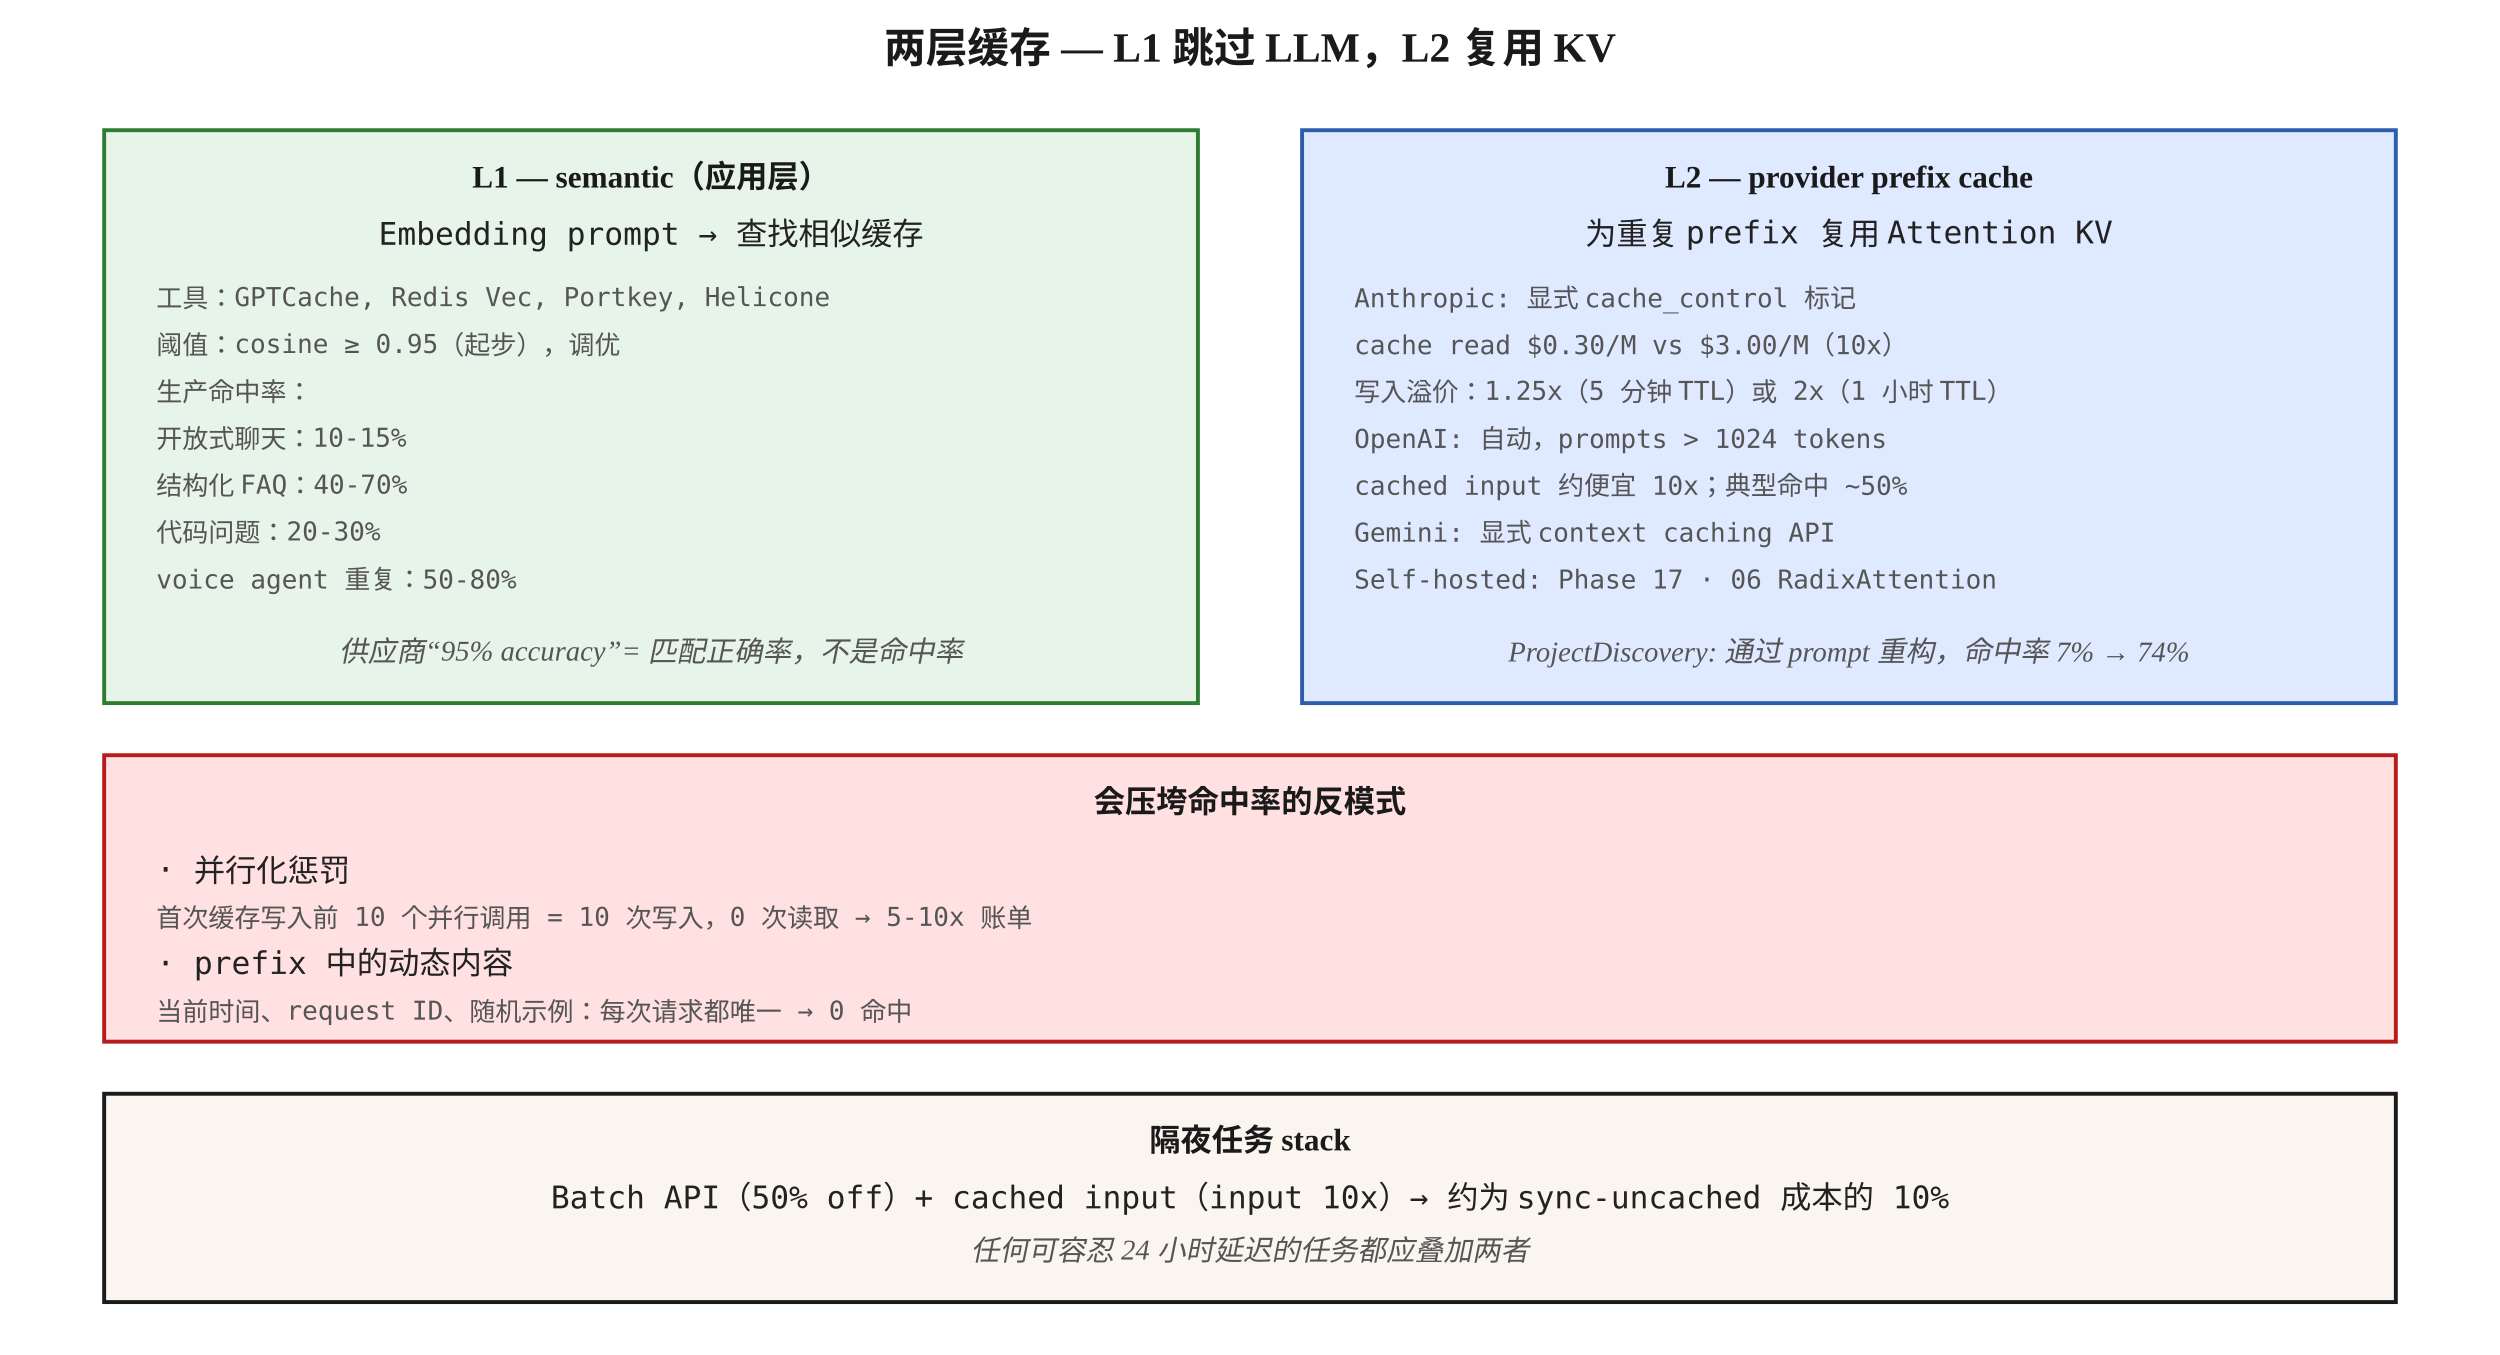
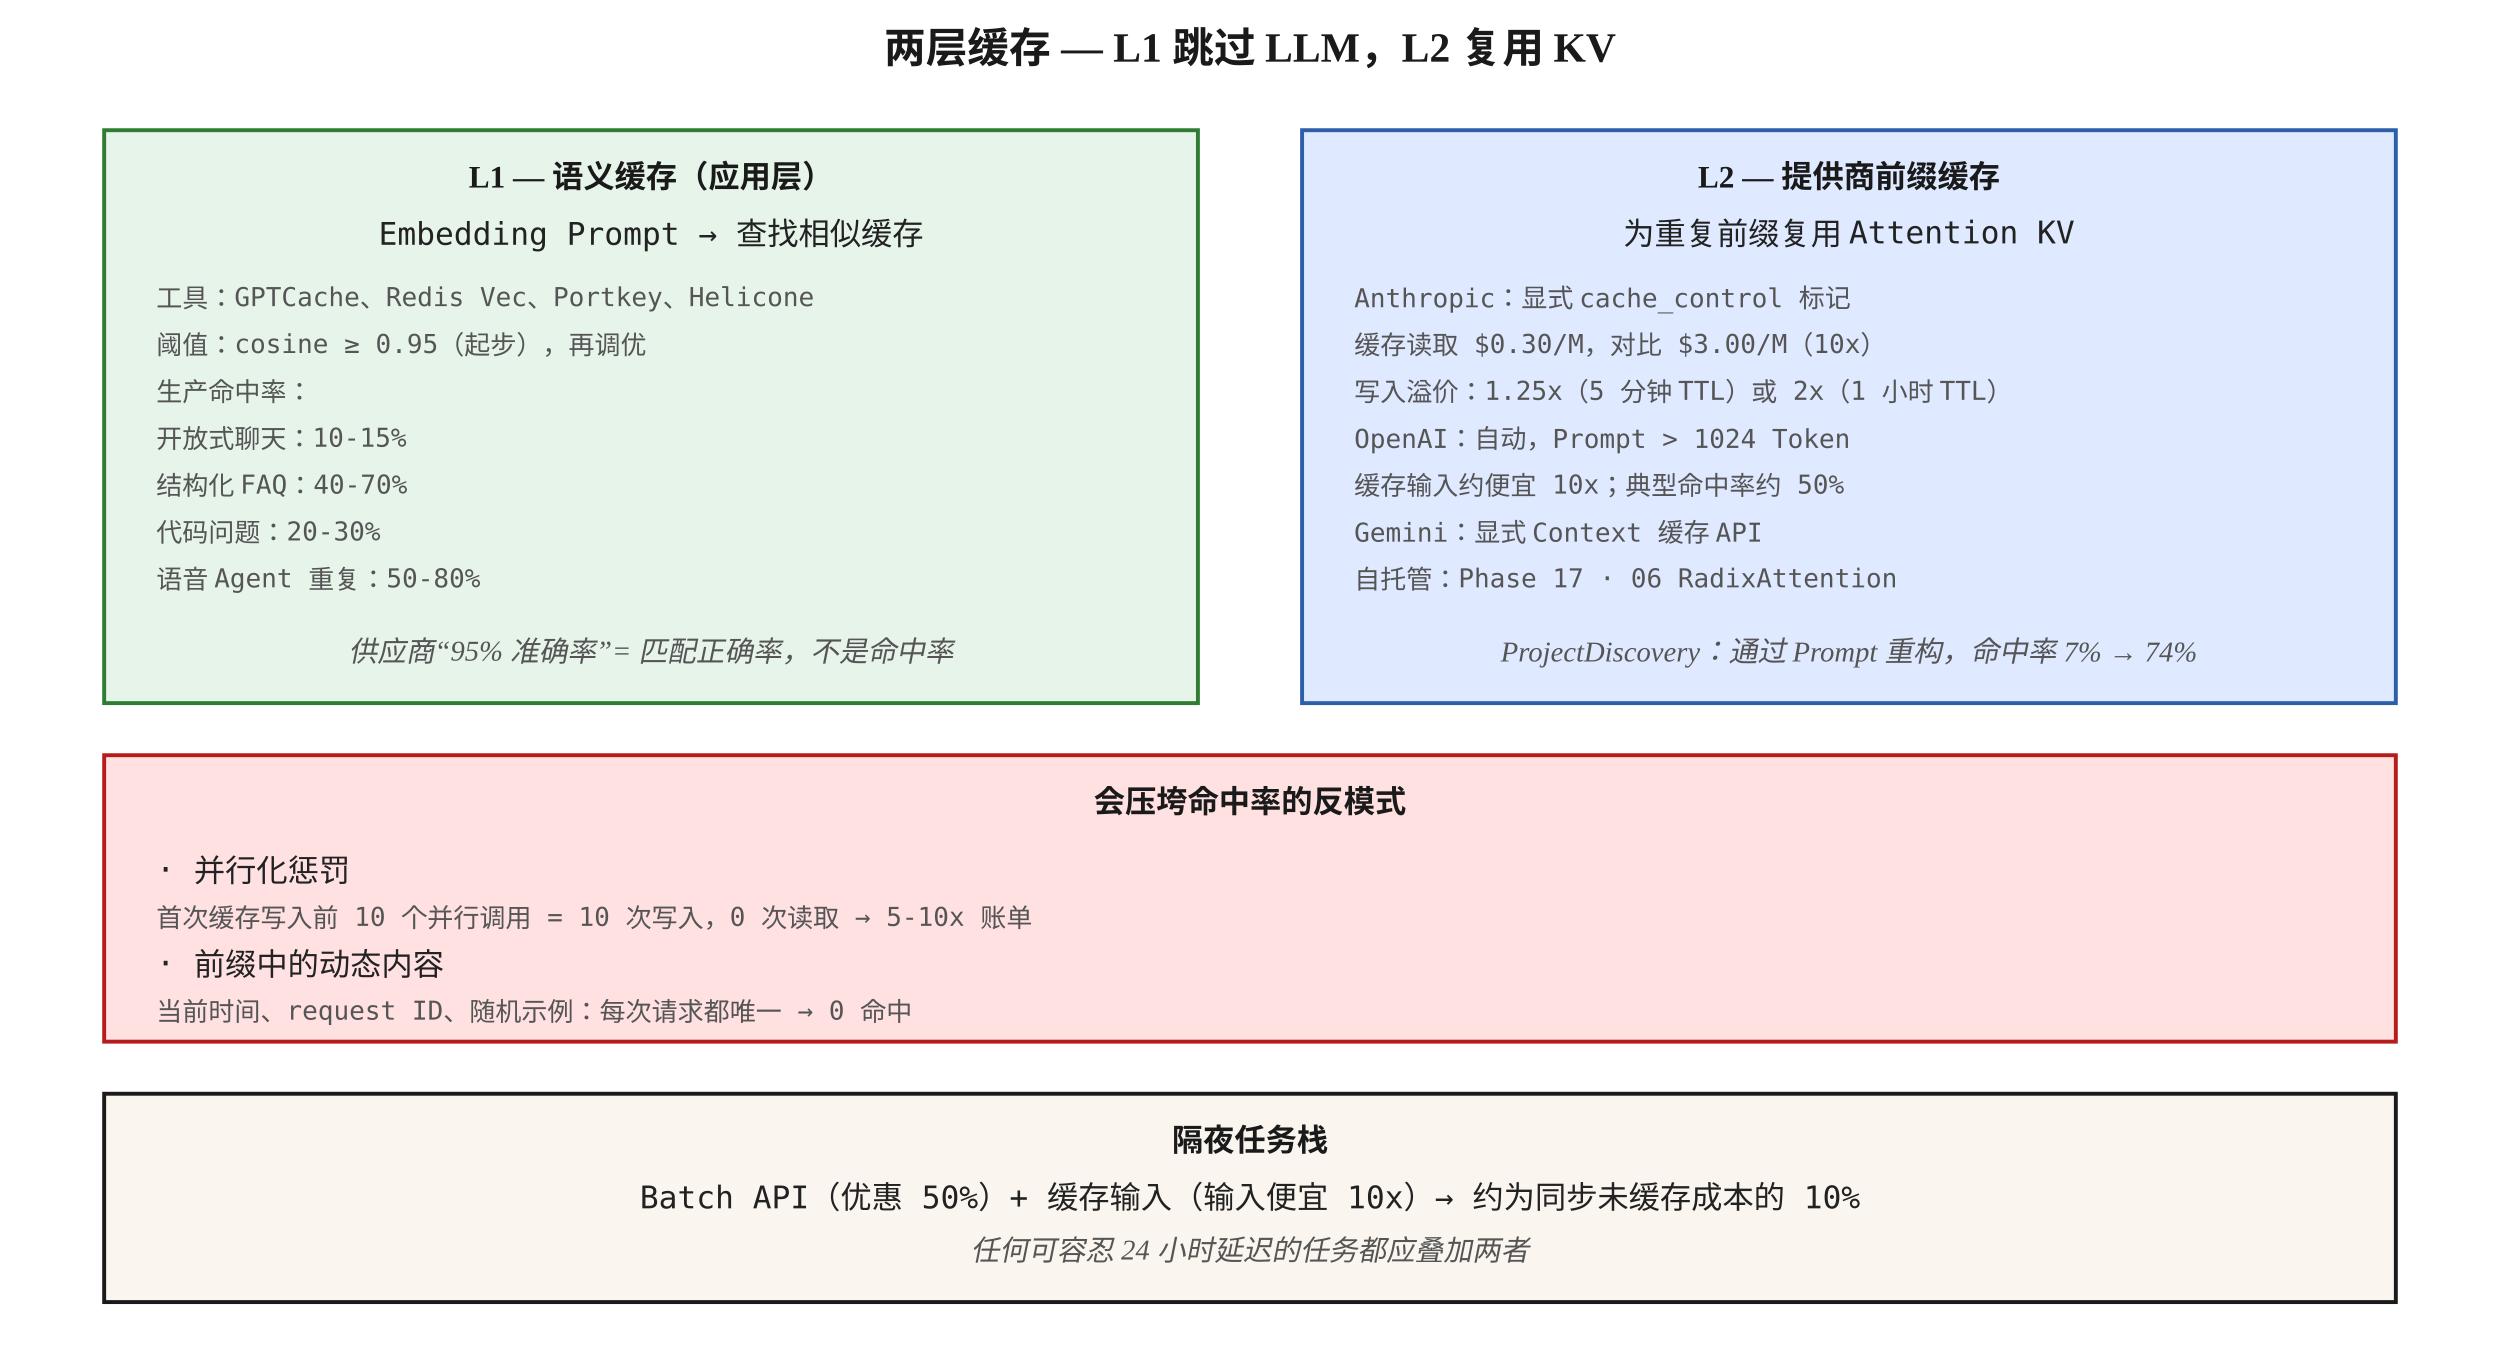
<svg xmlns="http://www.w3.org/2000/svg" viewBox="0 0 960 520" font-family="Georgia, 'Times New Roman', serif">
  <defs>
    <style>
      .box { fill: #faf6ef; stroke: #1a1a1a; stroke-width: 1.5; }
      .l1 { fill: #e6f4ea; stroke: #2e7d32; stroke-width: 1.5; }
      .l2 { fill: #dfe9ff; stroke: #2c5ea9; stroke-width: 1.5; }
      .bad { fill: #ffe1e1; stroke: #b71c1c; stroke-width: 1.5; }
      .title { font-size: 16px; font-weight: 700; fill: #1a1a1a; }
      .head { font-size: 12px; font-weight: 700; fill: #1a1a1a; }
      .step { font-size: 12px; font-family: 'Menlo', monospace; fill: #222; }
      .small { font-size: 10px; font-family: 'Menlo', monospace; fill: #555; }
      .caption { font-size: 11px; fill: #555; font-style: italic; }
    </style>
  </defs>
  <text x="480" y="24" text-anchor="middle" class="title">两层缓存 — L1 跳过 LLM，L2 复用 KV</text>
  <rect x="40" y="50" width="420" height="220" class="l1" />
-   <text x="250" y="72" text-anchor="middle" class="head">L1 — semantic（应用层）</text>
-   <text x="250" y="94" text-anchor="middle" class="step">Embedding prompt → 查找相似缓存</text>
-   <text x="60" y="118" class="small">工具：GPTCache, Redis Vec, Portkey, Helicone</text>
-   <text x="60" y="136" class="small">阈值：cosine ≥ 0.95（起步），调优</text>
+   <text x="250" y="72" text-anchor="middle" class="head">L1 — 语义缓存（应用层）</text>
+   <text x="250" y="94" text-anchor="middle" class="step">Embedding Prompt → 查找相似缓存</text>
+   <text x="60" y="118" class="small">工具：GPTCache、Redis Vec、Portkey、Helicone</text>
+   <text x="60" y="136" class="small">阈值：cosine ≥ 0.95（起步），再调优</text>
  <text x="60" y="154" class="small">生产命中率：</text>
  <text x="60" y="172" class="small">开放式聊天：10-15%</text>
  <text x="60" y="190" class="small">结构化 FAQ：40-70%</text>
  <text x="60" y="208" class="small">代码问题：20-30%</text>
-   <text x="60" y="226" class="small">voice agent 重复：50-80%</text>
-   <text x="250" y="254" text-anchor="middle" class="caption">供应商“95% accuracy”= 匹配正确率，不是命中率</text>
+   <text x="60" y="226" class="small">语音 Agent 重复：50-80%</text>
+   <text x="250" y="254" text-anchor="middle" class="caption">供应商“95% 准确率”= 匹配正确率，不是命中率</text>
  <rect x="500" y="50" width="420" height="220" class="l2" />
-   <text x="710" y="72" text-anchor="middle" class="head">L2 — provider prefix cache</text>
-   <text x="710" y="94" text-anchor="middle" class="step">为重复 prefix 复用 Attention KV</text>
-   <text x="520" y="118" class="small">Anthropic: 显式 cache_control 标记</text>
-   <text x="520" y="136" class="small">cache read $0.30/M vs $3.00/M（10x）</text>
+   <text x="710" y="72" text-anchor="middle" class="head">L2 — 提供商前缀缓存</text>
+   <text x="710" y="94" text-anchor="middle" class="step">为重复前缀复用 Attention KV</text>
+   <text x="520" y="118" class="small">Anthropic：显式 cache_control 标记</text>
+   <text x="520" y="136" class="small">缓存读取 $0.30/M，对比 $3.00/M（10x）</text>
  <text x="520" y="154" class="small">写入溢价：1.25x（5 分钟 TTL）或 2x（1 小时 TTL）</text>
-   <text x="520" y="172" class="small">OpenAI: 自动，prompts &gt; 1024 tokens</text>
-   <text x="520" y="190" class="small">cached input 约便宜 10x；典型命中 ~50%</text>
-   <text x="520" y="208" class="small">Gemini: 显式 context caching API</text>
-   <text x="520" y="226" class="small">Self-hosted: Phase 17 · 06 RadixAttention</text>
-   <text x="710" y="254" text-anchor="middle" class="caption">ProjectDiscovery: 通过 prompt 重构，命中率 7% → 74%</text>
+   <text x="520" y="172" class="small">OpenAI：自动，Prompt &gt; 1024 Token</text>
+   <text x="520" y="190" class="small">缓存输入约便宜 10x；典型命中率约 50%</text>
+   <text x="520" y="208" class="small">Gemini：显式 Context 缓存 API</text>
+   <text x="520" y="226" class="small">自托管：Phase 17 · 06 RadixAttention</text>
+   <text x="710" y="254" text-anchor="middle" class="caption">ProjectDiscovery：通过 Prompt 重构，命中率 7% → 74%</text>
  <rect x="40" y="290" width="880" height="110" class="bad" />
  <text x="480" y="312" text-anchor="middle" class="head">会压垮命中率的反模式</text>
  <text x="60" y="338" class="step">· 并行化惩罚</text>
  <text x="60" y="356" class="small">首次缓存写入前 10 个并行调用 = 10 次写入，0 次读取 → 5-10x 账单</text>
-   <text x="60" y="374" class="step">· prefix 中的动态内容</text>
+   <text x="60" y="374" class="step">· 前缀中的动态内容</text>
  <text x="60" y="392" class="small">当前时间、request ID、随机示例：每次请求都唯一 → 0 命中</text>
  <rect x="40" y="420" width="880" height="80" class="box" />
-   <text x="480" y="442" text-anchor="middle" class="head">隔夜任务 stack</text>
-   <text x="480" y="464" text-anchor="middle" class="step">Batch API（50% off）+ cached input（input 10x）→ 约为 sync-uncached 成本的 10%</text>
+   <text x="480" y="442" text-anchor="middle" class="head">隔夜任务栈</text>
+   <text x="480" y="464" text-anchor="middle" class="step">Batch API（优惠 50%）+ 缓存输入（输入便宜 10x）→ 约为同步未缓存成本的 10%</text>
  <text x="480" y="484" text-anchor="middle" class="caption">任何可容忍 24 小时延迟的任务都应叠加两者</text>
</svg>
